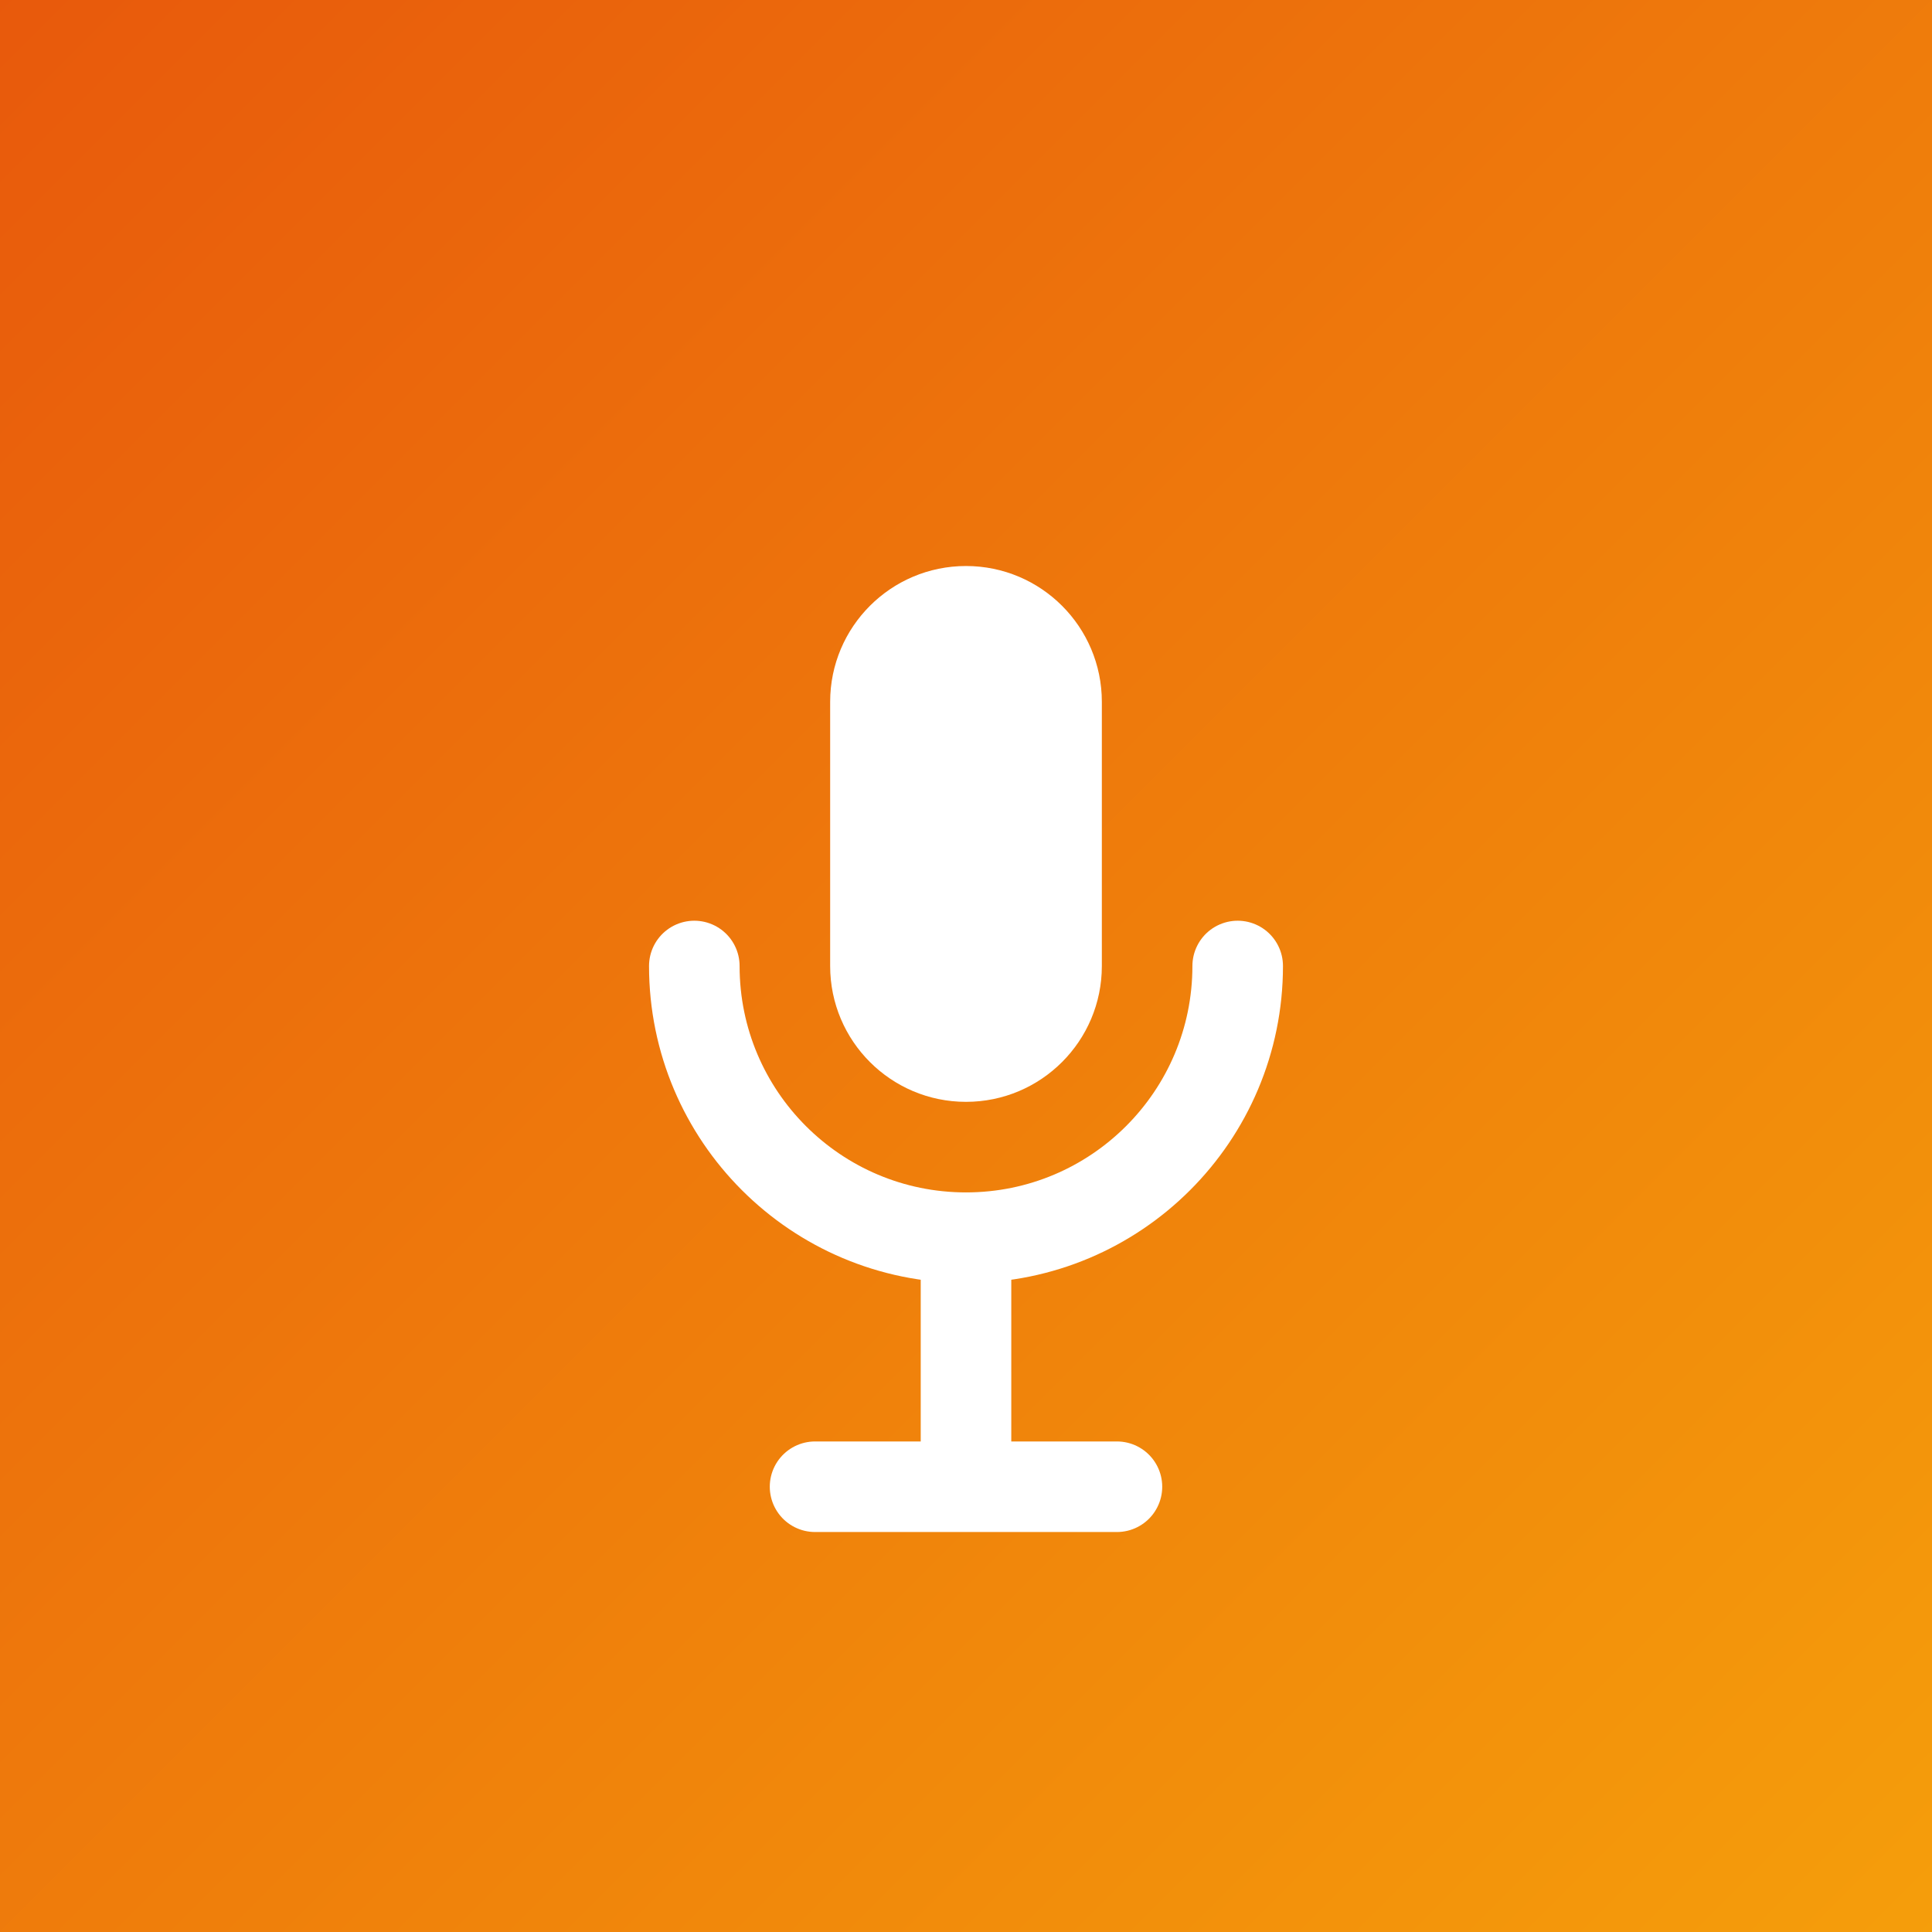
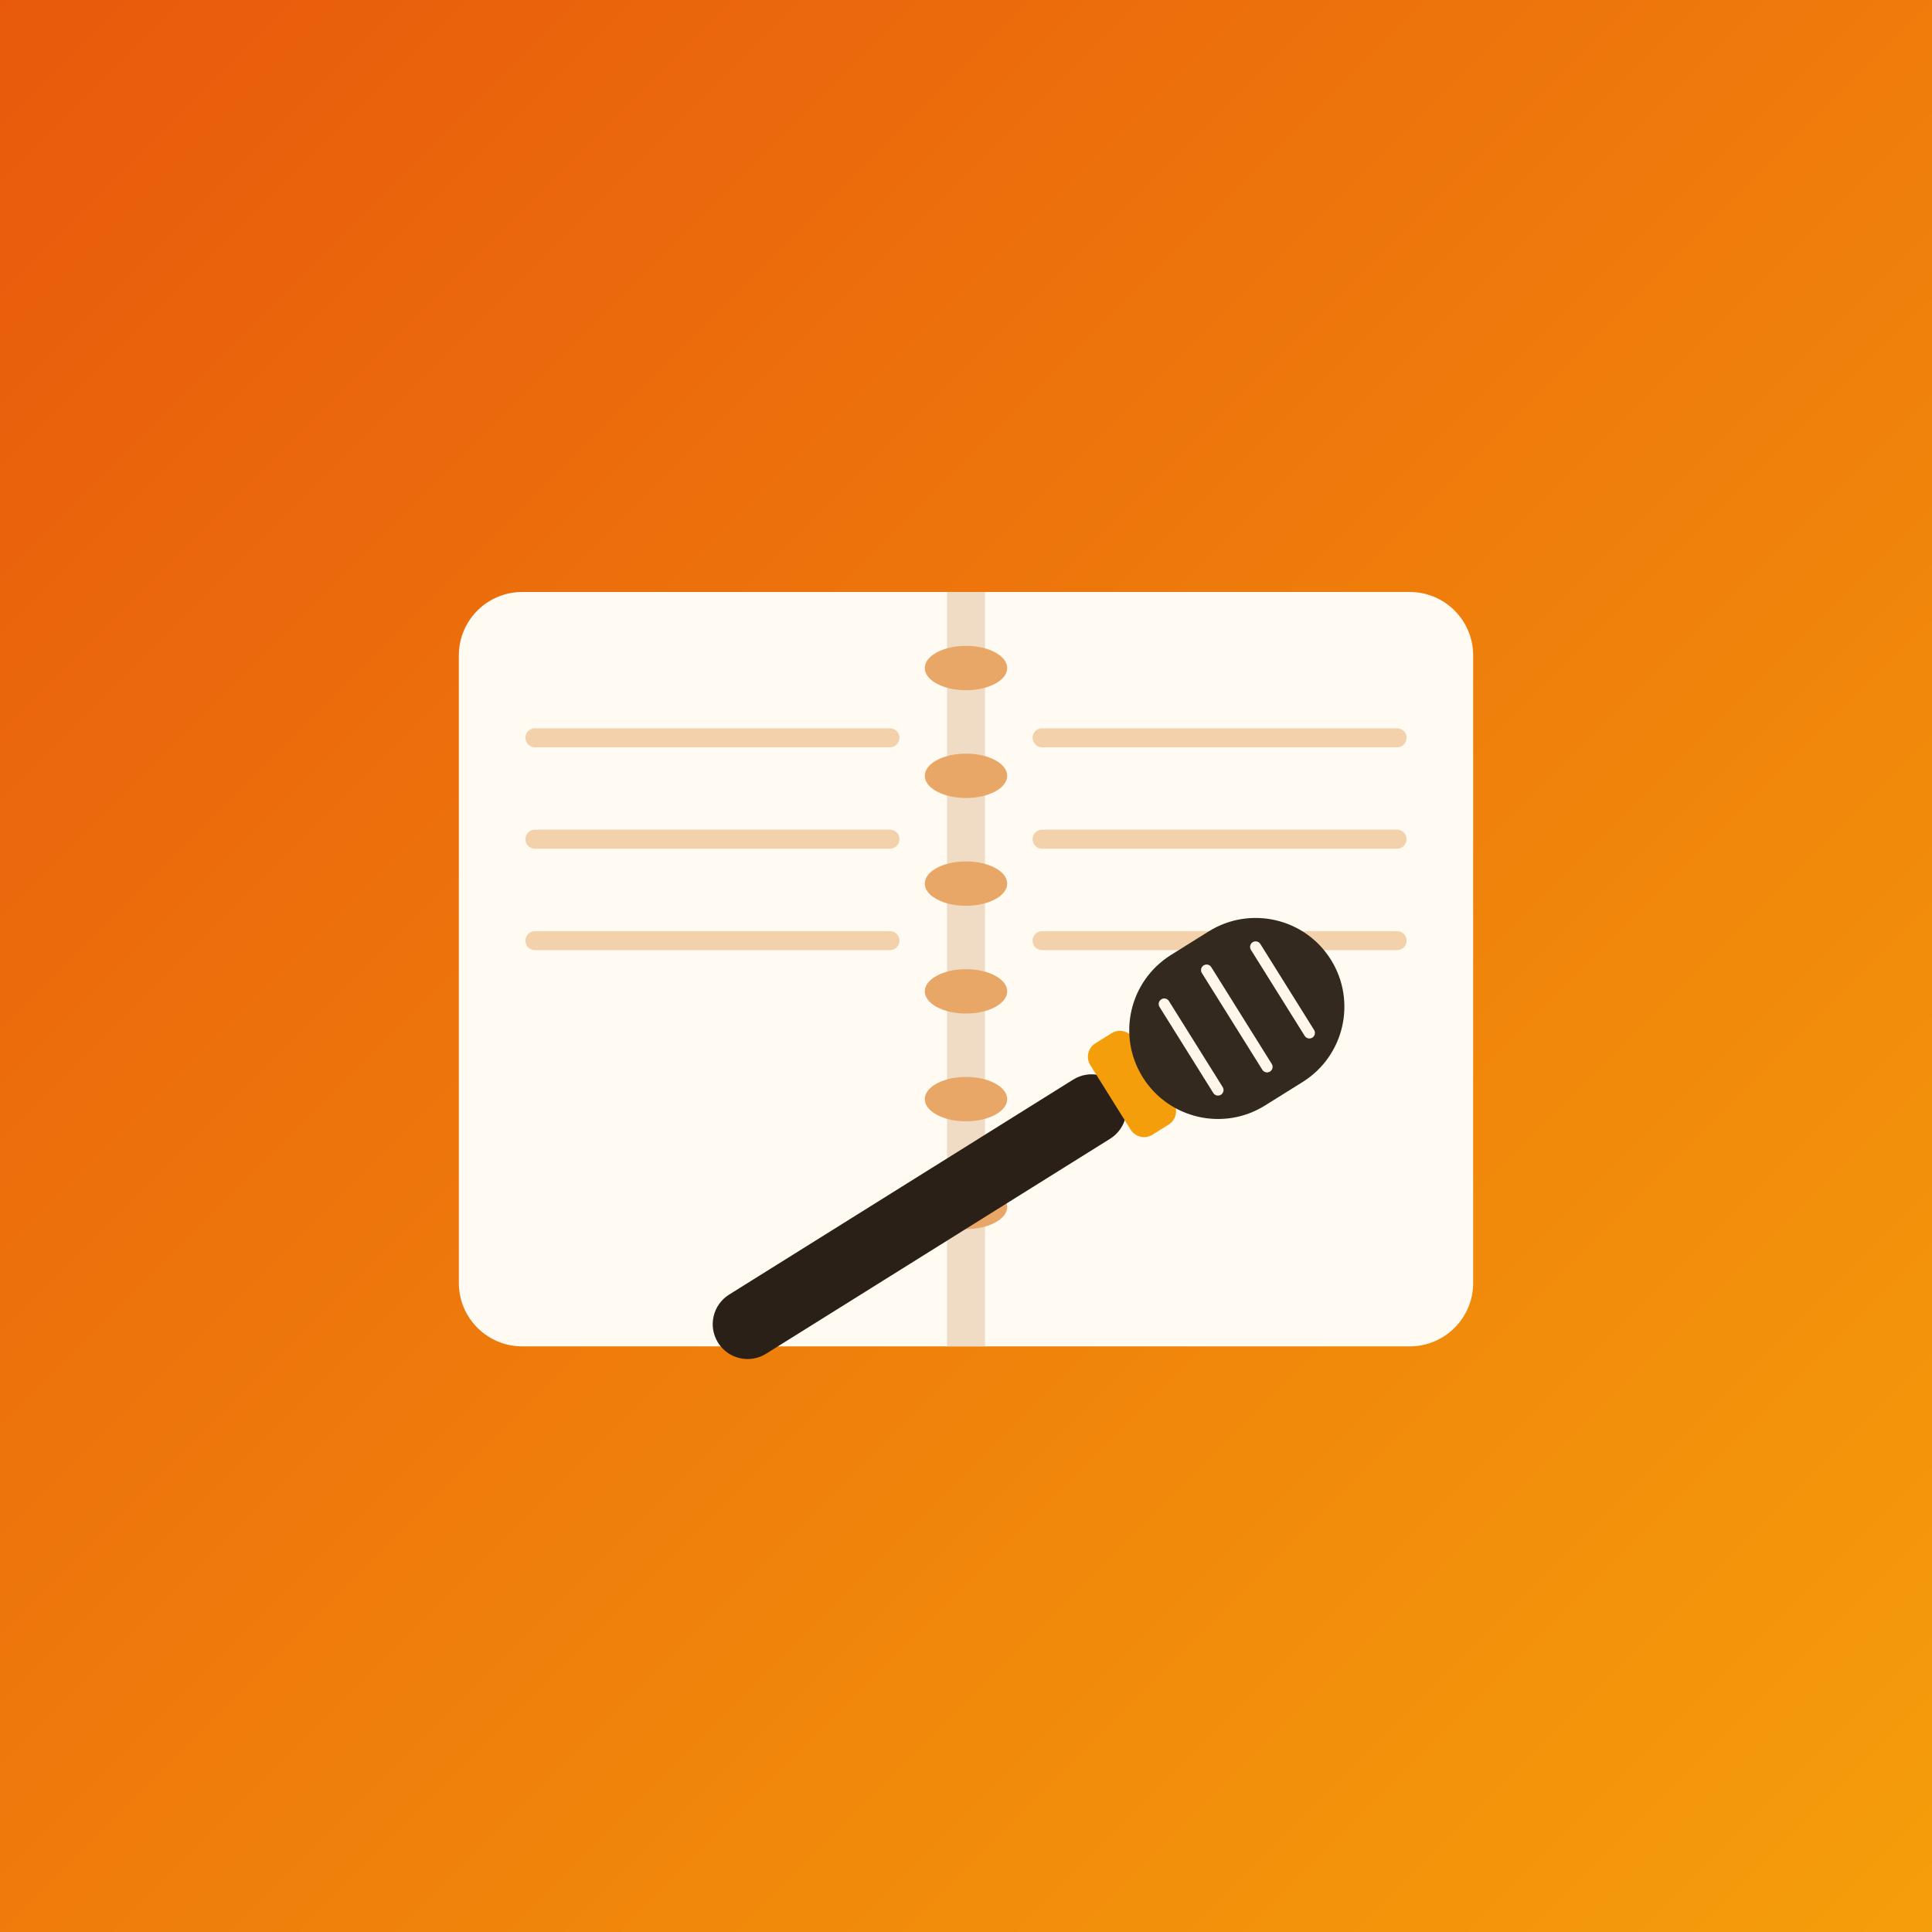
<svg xmlns="http://www.w3.org/2000/svg" viewBox="0 0 512 512" role="img" aria-label="Joke book">
  <defs>
    <linearGradient id="gm" x1="0" y1="0" x2="1" y2="1">
      <stop offset="0" stop-color="#e8590c" />
      <stop offset="1" stop-color="#f59e0b" />
    </linearGradient>
  </defs>
  <rect x="0" y="0" width="512" height="512" fill="url(#gm)" />
-   <g fill="none" stroke="#ffffff" stroke-width="24" stroke-linecap="round" stroke-linejoin="round">
-     <rect x="220" y="150" width="72" height="142" rx="36" fill="#ffffff" stroke="none" />
-     <path d="M184 256a72 72 0 0 0 144 0" />
-     <path d="M256 328v54" />
-     <path d="M216 394h80" />
+   <g transform="translate(256 256) scale(0.84) translate(-256 -256)">
+     <rect x="96" y="138" width="320" height="238" rx="20" fill="#fffaf2" />
+     <rect x="250" y="138" width="12" height="238" fill="#f0dcc4" />
+     <g fill="#e8a766">
+       <ellipse cx="256" cy="162" rx="13" ry="7" />
+       <ellipse cx="256" cy="196" rx="13" ry="7" />
+       <ellipse cx="256" cy="230" rx="13" ry="7" />
+       <ellipse cx="256" cy="264" rx="13" ry="7" />
+       <ellipse cx="256" cy="298" rx="13" ry="7" />
+       <ellipse cx="256" cy="332" rx="13" ry="7" />
+     </g>
+     <g stroke="#f3d2ab" stroke-width="6" stroke-linecap="round">
+       <line x1="120" y1="184" x2="232" y2="184" />
+       <line x1="120" y1="216" x2="232" y2="216" />
+       <line x1="120" y1="248" x2="232" y2="248" />
+       <line x1="280" y1="184" x2="392" y2="184" />
+       <line x1="280" y1="216" x2="392" y2="216" />
+       <line x1="280" y1="248" x2="392" y2="248" />
+     </g>
+     <g transform="rotate(-32 256 300)">
+       <rect x="150" y="311" width="150" height="22" rx="11" fill="#2a2018" />
+       <rect x="296" y="305" width="16" height="34" rx="5" fill="#f59e0b" />
+       <rect x="308" y="294" width="70" height="56" rx="28" fill="#34291e" />
+       <g stroke="#fff7ea" stroke-width="3.5" stroke-linecap="round">
+         <line x1="326" y1="306" x2="326" y2="338" />
+         <line x1="343" y1="304" x2="343" y2="340" />
+         <line x1="360" y1="306" x2="360" y2="338" />
+       </g>
+     </g>
  </g>
</svg>
